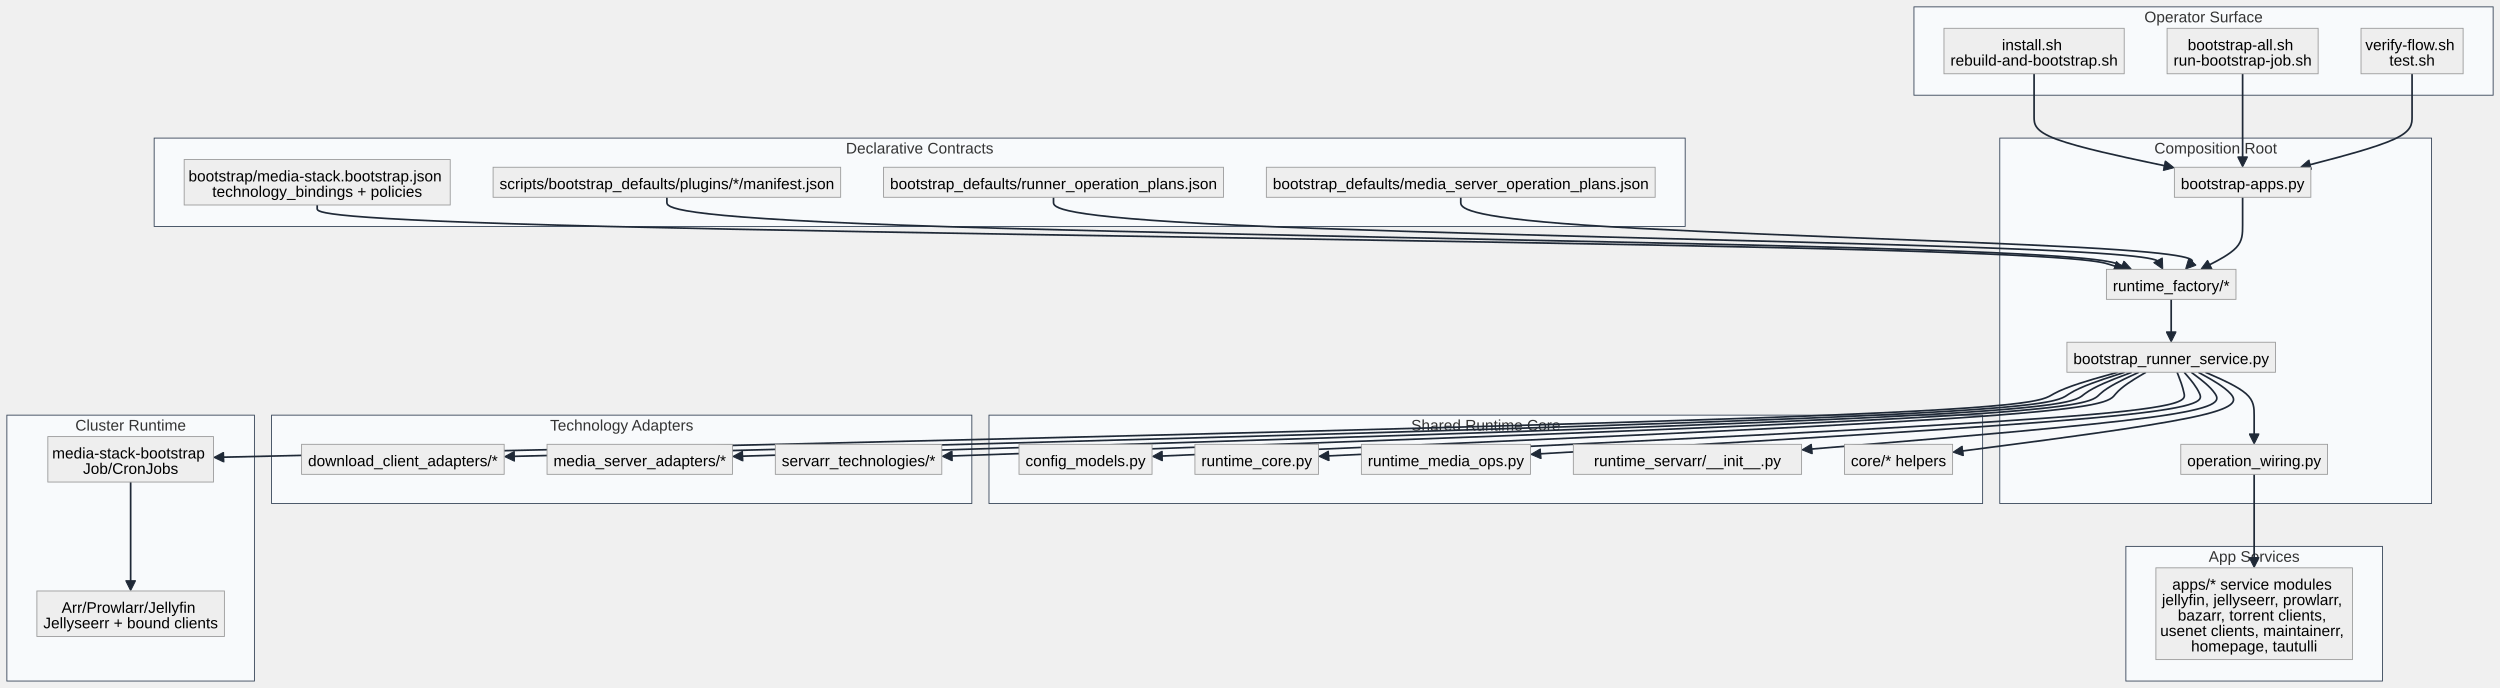
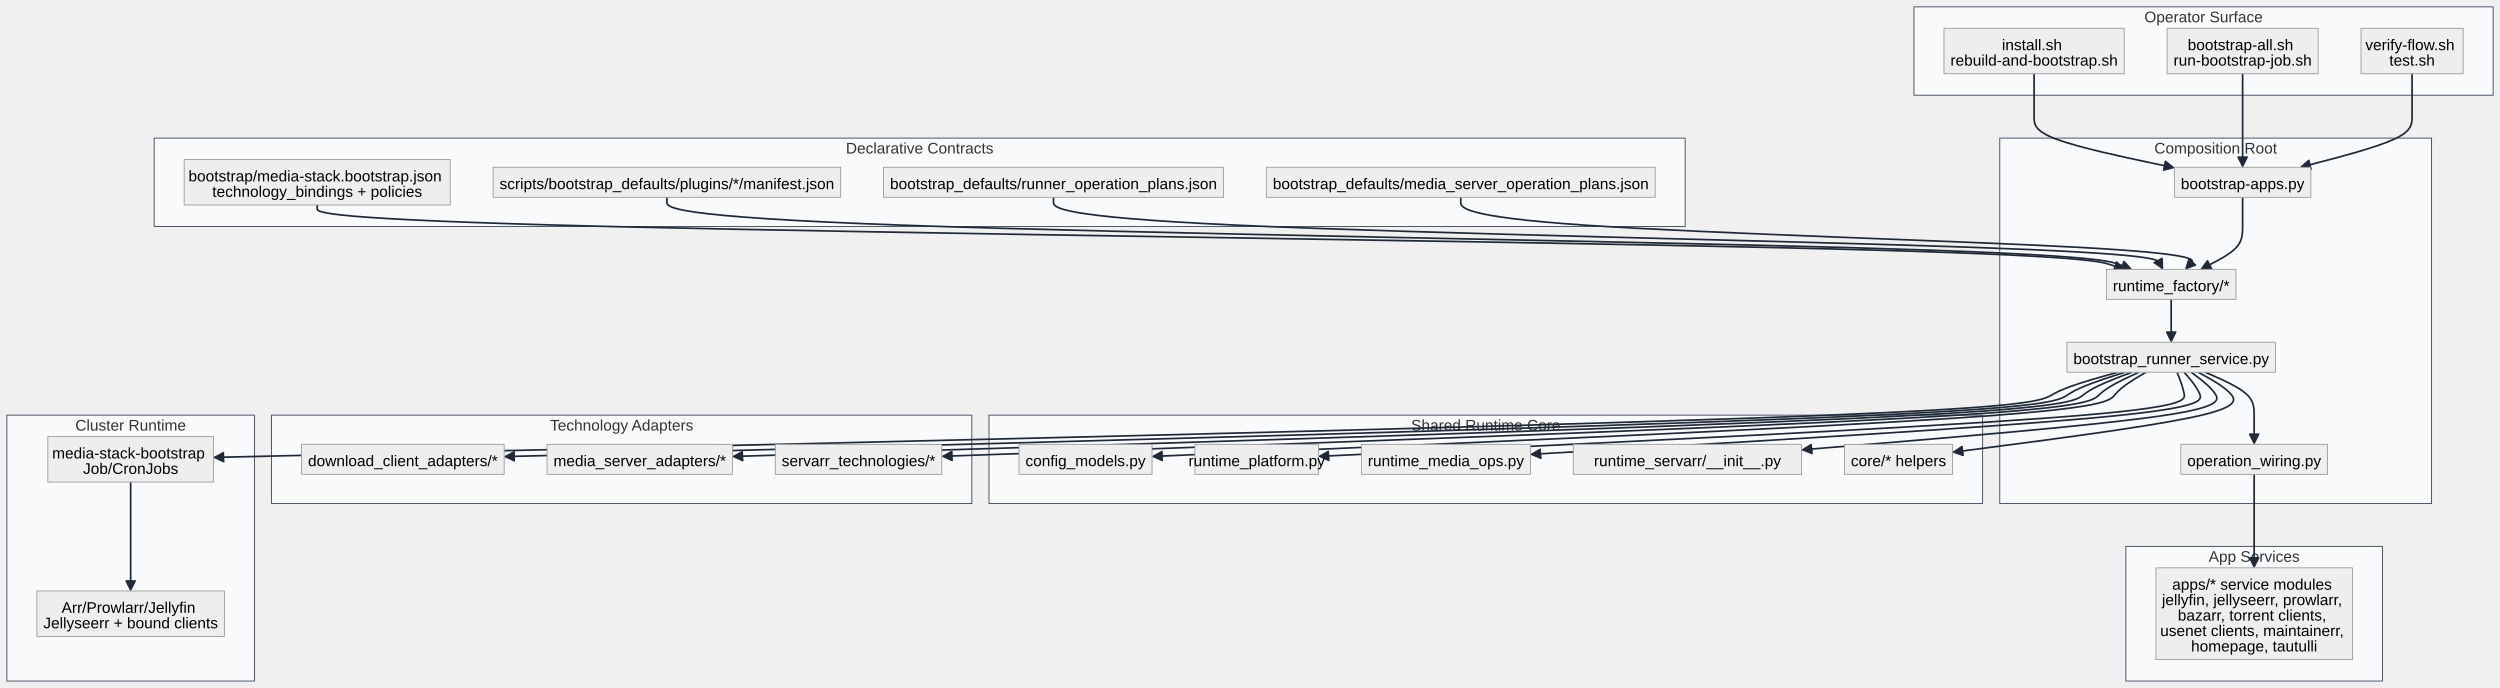
<svg xmlns="http://www.w3.org/2000/svg" id="my-svg" width="100%" style="max-width: 2914.64px; background-color: white;" viewBox="-8 -8 2914.641 802" role="graphics-document document" aria-roledescription="flowchart-v2">
  <style>#my-svg{font-family:"trebuchet ms",verdana,arial,sans-serif;font-size:18px;fill:#000000;}#my-svg .error-icon{fill:#552222;}#my-svg .error-text{fill:#552222;stroke:#552222;}#my-svg .edge-thickness-normal{stroke-width:2px;}#my-svg .edge-thickness-thick{stroke-width:3.5px;}#my-svg .edge-pattern-solid{stroke-dasharray:0;}#my-svg .edge-pattern-dashed{stroke-dasharray:3;}#my-svg .edge-pattern-dotted{stroke-dasharray:2;}#my-svg .marker{fill:#1f2937;stroke:#1f2937;}#my-svg .marker.cross{stroke:#1f2937;}#my-svg svg{font-family:"trebuchet ms",verdana,arial,sans-serif;font-size:18px;}#my-svg .label{font-family:"trebuchet ms",verdana,arial,sans-serif;color:#000000;}#my-svg .cluster-label text{fill:#333;}#my-svg .cluster-label span,#my-svg p{color:#333;}#my-svg .label text,#my-svg span,#my-svg p{fill:#000000;color:#000000;}#my-svg .node rect,#my-svg .node circle,#my-svg .node ellipse,#my-svg .node polygon,#my-svg .node path{fill:#eee;stroke:#999;stroke-width:1px;}#my-svg .flowchart-label text{text-anchor:middle;}#my-svg .node .katex path{fill:#000;stroke:#000;stroke-width:1px;}#my-svg .node .label{text-align:center;}#my-svg .node.clickable{cursor:pointer;}#my-svg .arrowheadPath{fill:#333333;}#my-svg .edgePath .path{stroke:#1f2937;stroke-width:2.0px;}#my-svg .flowchart-link{stroke:#1f2937;fill:none;}#my-svg .edgeLabel{background-color:white;text-align:center;}#my-svg .edgeLabel rect{opacity:0.5;background-color:white;fill:white;}#my-svg .labelBkg{background-color:rgba(255, 255, 255, 0.5);}#my-svg .cluster rect{fill:#f8fafc;stroke:#334155;stroke-width:1px;}#my-svg .cluster text{fill:#333;}#my-svg .cluster span,#my-svg p{color:#333;}#my-svg div.mermaidTooltip{position:absolute;text-align:center;max-width:200px;padding:2px;font-family:"trebuchet ms",verdana,arial,sans-serif;font-size:12px;background:#fef9c3;border:1px solid #707070;border-radius:2px;pointer-events:none;z-index:100;}#my-svg .flowchartTitleText{text-anchor:middle;font-size:18px;fill:#000000;}#my-svg :root{--mermaid-font-family:"trebuchet ms",verdana,arial,sans-serif;}</style>
  <g>
    <marker id="my-svg_flowchart-pointEnd" class="marker flowchart" viewBox="0 0 10 10" refX="6" refY="5" markerUnits="userSpaceOnUse" markerWidth="12" markerHeight="12" orient="auto">
      <path d="M 0 0 L 10 5 L 0 10 z" class="arrowMarkerPath" style="stroke-width: 1; stroke-dasharray: 1, 0;" />
    </marker>
    <marker id="my-svg_flowchart-pointStart" class="marker flowchart" viewBox="0 0 10 10" refX="4.5" refY="5" markerUnits="userSpaceOnUse" markerWidth="12" markerHeight="12" orient="auto">
      <path d="M 0 5 L 10 10 L 10 0 z" class="arrowMarkerPath" style="stroke-width: 1; stroke-dasharray: 1, 0;" />
    </marker>
    <marker id="my-svg_flowchart-circleEnd" class="marker flowchart" viewBox="0 0 10 10" refX="11" refY="5" markerUnits="userSpaceOnUse" markerWidth="11" markerHeight="11" orient="auto">
      <circle cx="5" cy="5" r="5" class="arrowMarkerPath" style="stroke-width: 1; stroke-dasharray: 1, 0;" />
    </marker>
    <marker id="my-svg_flowchart-circleStart" class="marker flowchart" viewBox="0 0 10 10" refX="-1" refY="5" markerUnits="userSpaceOnUse" markerWidth="11" markerHeight="11" orient="auto">
      <circle cx="5" cy="5" r="5" class="arrowMarkerPath" style="stroke-width: 1; stroke-dasharray: 1, 0;" />
    </marker>
    <marker id="my-svg_flowchart-crossEnd" class="marker cross flowchart" viewBox="0 0 11 11" refX="12" refY="5.2" markerUnits="userSpaceOnUse" markerWidth="11" markerHeight="11" orient="auto">
      <path d="M 1,1 l 9,9 M 10,1 l -9,9" class="arrowMarkerPath" style="stroke-width: 2; stroke-dasharray: 1, 0;" />
    </marker>
    <marker id="my-svg_flowchart-crossStart" class="marker cross flowchart" viewBox="0 0 11 11" refX="-1" refY="5.2" markerUnits="userSpaceOnUse" markerWidth="11" markerHeight="11" orient="auto">
      <path d="M 1,1 l 9,9 M 10,1 l -9,9" class="arrowMarkerPath" style="stroke-width: 2; stroke-dasharray: 1, 0;" />
    </marker>
    <g class="root">
      <g class="clusters">
        <g class="cluster default flowchart-label" id="Runtime">
          <rect style="" rx="0" ry="0" x="0" y="476" width="288.609" height="310" />
          <g class="cluster-label" transform="translate(144.3047, 476)">
            <text style="">
              <tspan xml:space="preserve" dy="1em" x="0" class="row">Cluster Runtime</tspan>
            </text>
          </g>
        </g>
        <g class="cluster default flowchart-label" id="AppSvc">
          <rect style="" rx="0" ry="0" x="2470.461" y="629" width="299.125" height="157" />
          <g class="cluster-label" transform="translate(2620.023, 629)">
            <text style="">
              <tspan xml:space="preserve" dy="1em" x="0" class="row">App Services</tspan>
            </text>
          </g>
        </g>
        <g class="cluster default flowchart-label" id="Adapters">
          <rect style="" rx="0" ry="0" x="308.609" y="476" width="816.406" height="103" />
          <g class="cluster-label" transform="translate(716.8125, 476)">
            <text style="">
              <tspan xml:space="preserve" dy="1em" x="0" class="row">Technology Adapters</tspan>
            </text>
          </g>
        </g>
        <g class="cluster default flowchart-label" id="Core">
          <rect style="" rx="0" ry="0" x="1145.016" y="476" width="1158.438" height="103" />
          <g class="cluster-label" transform="translate(1724.234, 476)">
            <text style="">
              <tspan xml:space="preserve" dy="1em" x="0" class="row">Shared Runtime Core</tspan>
            </text>
          </g>
        </g>
        <g class="cluster default flowchart-label" id="Entry">
          <rect style="" rx="0" ry="0" x="2323.453" y="153" width="503.422" height="426" />
          <g class="cluster-label" transform="translate(2575.164, 153)">
            <text style="">
              <tspan xml:space="preserve" dy="1em" x="0" class="row">Composition Root</tspan>
            </text>
          </g>
        </g>
        <g class="cluster default flowchart-label" id="Contracts">
          <rect style="" rx="0" ry="0" x="171.727" y="153" width="1784.953" height="103" />
          <g class="cluster-label" transform="translate(1064.203, 153)">
            <text style="">
              <tspan xml:space="preserve" dy="1em" x="0" class="row">Declarative Contracts</tspan>
            </text>
          </g>
        </g>
        <g class="cluster default flowchart-label" id="Operators">
          <rect style="" rx="0" ry="0" x="2223.391" y="0" width="675.25" height="103" />
          <g class="cluster-label" transform="translate(2561.016, 0)">
            <text style="">
              <tspan xml:space="preserve" dy="1em" x="0" class="row">Operator Surface</tspan>
            </text>
          </g>
        </g>
      </g>
      <g class="edgePaths">
        <path d="M2363.453,78L2363.453,82.167C2363.453,86.333,2363.453,94.667,2363.453,103C2363.453,111.333,2363.453,119.667,2363.453,128C2363.453,136.333,2363.453,144.667,2389.849,154.425C2416.246,164.184,2469.038,175.367,2495.434,180.959L2521.831,186.551" id="L-SH1-MAIN-0" class=" edge-thickness-normal edge-pattern-solid flowchart-link LS-SH1 LE-MAIN" style="fill:none;" marker-end="url(#my-svg_flowchart-pointEnd)" />
        <path d="M2606.563,78L2606.563,82.167C2606.563,86.333,2606.563,94.667,2606.563,103C2606.563,111.333,2606.563,119.667,2606.563,128C2606.563,136.333,2606.563,144.667,2606.563,153.617C2606.563,162.567,2606.563,172.133,2606.563,176.917L2606.563,181.7" id="L-SH2-MAIN-0" class=" edge-thickness-normal edge-pattern-solid flowchart-link LS-SH2 LE-MAIN" style="fill:none;" marker-end="url(#my-svg_flowchart-pointEnd)" />
        <path d="M2804.125,78L2804.125,82.167C2804.125,86.333,2804.125,94.667,2804.125,103C2804.125,111.333,2804.125,119.667,2804.125,128C2804.125,136.333,2804.125,144.667,2783.242,154.277C2762.358,163.888,2720.591,174.775,2699.708,180.219L2678.824,185.663" id="L-SH3-MAIN-0" class=" edge-thickness-normal edge-pattern-solid flowchart-link LS-SH3 LE-MAIN" style="fill:none;" marker-end="url(#my-svg_flowchart-pointEnd)" />
        <path d="M361.805,231L361.805,235.167C361.805,239.333,361.805,247.667,700.127,256C1038.449,264.333,1715.094,272.667,2065.473,280.728C2415.852,288.79,2439.966,296.58,2452.023,300.476L2464.08,304.371" id="L-CFG-RF-0" class=" edge-thickness-normal edge-pattern-solid flowchart-link LS-CFG LE-RF" style="fill:none;" marker-end="url(#my-svg_flowchart-pointEnd)" />
        <path d="M769.492,222L769.492,227.667C769.492,233.333,769.492,244.667,1043.2,254.5C1316.908,264.333,1864.323,272.667,2148.142,280.686C2431.961,288.704,2452.183,296.409,2462.295,300.261L2472.406,304.113" id="L-PM-RF-0" class=" edge-thickness-normal edge-pattern-solid flowchart-link LS-PM LE-RF" style="fill:none;" marker-end="url(#my-svg_flowchart-pointEnd)" />
        <path d="M1220.242,222L1220.242,227.667C1220.242,233.333,1220.242,244.667,1433.539,254.5C1646.836,264.333,2073.43,272.667,2288.584,280.225C2503.738,287.784,2507.452,294.567,2509.309,297.959L2511.166,301.351" id="L-RPLAN-RF-0" class=" edge-thickness-normal edge-pattern-solid flowchart-link LS-RPLAN LE-RF" style="fill:none;" marker-end="url(#my-svg_flowchart-pointEnd)" />
        <path d="M1695.031,222L1695.031,227.667C1695.031,233.333,1695.031,244.667,1839.742,254.5C1984.452,264.333,2273.872,272.667,2415.267,280.357C2556.661,288.047,2550.028,295.094,2546.712,298.617L2543.396,302.141" id="L-MPLAN-RF-0" class=" edge-thickness-normal edge-pattern-solid flowchart-link LS-MPLAN LE-RF" style="fill:none;" marker-end="url(#my-svg_flowchart-pointEnd)" />
        <path d="M2606.563,222L2606.563,227.667C2606.563,233.333,2606.563,244.667,2606.563,254.5C2606.563,264.333,2606.563,272.667,2599.186,280.598C2591.809,288.53,2577.055,296.06,2569.678,299.826L2562.301,303.591" id="L-MAIN-RF-0" class=" edge-thickness-normal edge-pattern-solid flowchart-link LS-MAIN LE-RF" style="fill:none;" marker-end="url(#my-svg_flowchart-pointEnd)" />
        <path d="M2523.293,341L2523.293,345.167C2523.293,349.333,2523.293,357.667,2523.293,365.117C2523.293,372.567,2523.293,379.133,2523.293,382.417L2523.293,385.7" id="L-RF-RUN-0" class=" edge-thickness-normal edge-pattern-solid flowchart-link LS-RF LE-RUN" style="fill:none;" marker-end="url(#my-svg_flowchart-pointEnd)" />
        <path d="M2563.123,426L2572.607,430.167C2582.09,434.333,2601.057,442.667,2610.54,451C2620.023,459.333,2620.023,467.667,2620.023,476.617C2620.023,485.567,2620.023,495.133,2620.023,499.917L2620.023,504.7" id="L-RUN-WIRE-0" class=" edge-thickness-normal edge-pattern-solid flowchart-link LS-RUN LE-WIRE" style="fill:none;" marker-end="url(#my-svg_flowchart-pointEnd)" />
        <path d="M2493.829,426L2486.814,430.167C2479.799,434.333,2465.769,442.667,2458.753,451C2451.738,459.333,2451.738,467.667,2266.516,479.821C2081.294,491.976,1710.849,507.952,1525.627,515.939L1340.404,523.927" id="L-RUN-CFGM-0" class=" edge-thickness-normal edge-pattern-solid flowchart-link LS-RUN LE-CFGM" style="fill:none;" marker-end="url(#my-svg_flowchart-pointEnd)" />
        <path d="M2530.182,426L2531.822,430.167C2533.462,434.333,2536.743,442.667,2538.383,451C2540.023,459.333,2540.023,467.667,2372.431,479.804C2204.838,491.941,1869.652,507.882,1702.059,515.852L1534.466,523.823" id="L-RUN-CORE_RT-0" class=" edge-thickness-normal edge-pattern-solid flowchart-link LS-RUN LE-CORE_RT" style="fill:none;" marker-end="url(#my-svg_flowchart-pointEnd)" />
        <path d="M2538.417,426L2542.018,430.167C2545.619,434.333,2552.821,442.667,2556.422,451C2560.023,459.333,2560.023,467.667,2430.282,479.406C2300.54,491.146,2041.056,506.292,1911.314,513.865L1781.572,521.438" id="L-RUN-MED-0" class=" edge-thickness-normal edge-pattern-solid flowchart-link LS-RUN LE-MED" style="fill:none;" marker-end="url(#my-svg_flowchart-pointEnd)" />
        <path d="M2546.653,426L2552.214,430.167C2557.776,434.333,2568.9,442.667,2574.462,451C2580.023,459.333,2580.023,467.667,2499.632,478.504C2419.24,489.341,2258.456,502.681,2178.064,509.352L2097.672,516.022" id="L-RUN-ARR-0" class=" edge-thickness-normal edge-pattern-solid flowchart-link LS-RUN LE-ARR" style="fill:none;" marker-end="url(#my-svg_flowchart-pointEnd)" />
        <path d="M2554.888,426L2562.41,430.167C2569.933,434.333,2584.978,442.667,2592.501,451C2600.023,459.333,2600.023,467.667,2545.638,478.931C2491.252,490.196,2382.48,504.392,2328.094,511.49L2273.709,518.588" id="L-RUN-LIB-0" class=" edge-thickness-normal edge-pattern-solid flowchart-link LS-RUN LE-LIB" style="fill:none;" marker-end="url(#my-svg_flowchart-pointEnd)" />
        <path d="M2469.123,426L2456.226,430.167C2443.328,434.333,2417.533,442.667,2404.636,451C2391.738,459.333,2391.738,467.667,2090.628,479.868C1789.519,492.069,1187.299,508.138,886.189,516.173L585.079,524.208" id="L-RUN-DL-0" class=" edge-thickness-normal edge-pattern-solid flowchart-link LS-RUN LE-DL" style="fill:none;" marker-end="url(#my-svg_flowchart-pointEnd)" />
        <path d="M2477.359,426L2466.422,430.167C2455.485,434.333,2433.612,442.667,2422.675,451C2411.738,459.333,2411.738,467.667,2151.649,479.835C1891.56,492.004,1371.382,508.008,1111.293,516.01L851.204,524.012" id="L-RUN-MS-0" class=" edge-thickness-normal edge-pattern-solid flowchart-link LS-RUN LE-MS" style="fill:none;" marker-end="url(#my-svg_flowchart-pointEnd)" />
        <path d="M2485.594,426L2476.618,430.167C2467.642,434.333,2449.69,442.667,2440.714,451C2431.738,459.333,2431.738,467.667,2209.001,479.806C1986.263,491.945,1540.788,507.891,1318.05,515.864L1095.312,523.836" id="L-RUN-SA-0" class=" edge-thickness-normal edge-pattern-solid flowchart-link LS-RUN LE-SA" style="fill:none;" marker-end="url(#my-svg_flowchart-pointEnd)" />
        <path d="M2620.023,545L2620.023,550.667C2620.023,556.333,2620.023,567.667,2620.023,577.5C2620.023,587.333,2620.023,595.667,2620.023,604C2620.023,612.333,2620.023,620.667,2620.023,628.117C2620.023,635.567,2620.023,642.133,2620.023,645.417L2620.023,648.7" id="L-WIRE-APPMOD-0" class=" edge-thickness-normal edge-pattern-solid flowchart-link LS-WIRE LE-APPMOD" style="fill:none;" marker-end="url(#my-svg_flowchart-pointEnd)" />
        <path d="M2460.888,426L2446.03,430.167C2431.171,434.333,2401.455,442.667,2386.597,451C2371.738,459.333,2371.738,467.667,2017.472,480.024C1663.206,492.382,954.674,508.764,600.408,516.955L246.142,525.145" id="L-RUN-JOB-0" class=" edge-thickness-normal edge-pattern-solid flowchart-link LS-RUN LE-JOB" style="fill:none;" marker-end="url(#my-svg_flowchart-pointEnd)" />
        <path d="M144.305,554L144.305,558.167C144.305,562.333,144.305,570.667,144.305,579C144.305,587.333,144.305,595.667,144.305,604C144.305,612.333,144.305,620.667,144.305,632.617C144.305,644.567,144.305,660.133,144.305,667.917L144.305,675.7" id="L-JOB-APPS-0" class=" edge-thickness-normal edge-pattern-solid flowchart-link LS-JOB LE-APPS" style="fill:none;" marker-end="url(#my-svg_flowchart-pointEnd)" />
      </g>
      <g class="edgeLabels">
        <g class="edgeLabel">
          <g class="label" transform="translate(0, 0)">
            <rect rx="0" ry="0" width="0" height="0" />
            <text style="">
              <tspan xml:space="preserve" dy="1em" x="0" class="row" />
            </text>
          </g>
        </g>
        <g class="edgeLabel">
          <g class="label" transform="translate(0, 0)">
            <rect rx="0" ry="0" width="0" height="0" />
            <text style="">
              <tspan xml:space="preserve" dy="1em" x="0" class="row" />
            </text>
          </g>
        </g>
        <g class="edgeLabel">
          <g class="label" transform="translate(0, 0)">
            <rect rx="0" ry="0" width="0" height="0" />
            <text style="">
              <tspan xml:space="preserve" dy="1em" x="0" class="row" />
            </text>
          </g>
        </g>
        <g class="edgeLabel">
          <g class="label" transform="translate(0, 0)">
            <rect rx="0" ry="0" width="0" height="0" />
            <text style="">
              <tspan xml:space="preserve" dy="1em" x="0" class="row" />
            </text>
          </g>
        </g>
        <g class="edgeLabel">
          <g class="label" transform="translate(0, 0)">
            <rect rx="0" ry="0" width="0" height="0" />
            <text style="">
              <tspan xml:space="preserve" dy="1em" x="0" class="row" />
            </text>
          </g>
        </g>
        <g class="edgeLabel">
          <g class="label" transform="translate(0, 0)">
            <rect rx="0" ry="0" width="0" height="0" />
            <text style="">
              <tspan xml:space="preserve" dy="1em" x="0" class="row" />
            </text>
          </g>
        </g>
        <g class="edgeLabel">
          <g class="label" transform="translate(0, 0)">
            <rect rx="0" ry="0" width="0" height="0" />
            <text style="">
              <tspan xml:space="preserve" dy="1em" x="0" class="row" />
            </text>
          </g>
        </g>
        <g class="edgeLabel">
          <g class="label" transform="translate(0, 0)">
            <rect rx="0" ry="0" width="0" height="0" />
            <text style="">
              <tspan xml:space="preserve" dy="1em" x="0" class="row" />
            </text>
          </g>
        </g>
        <g class="edgeLabel">
          <g class="label" transform="translate(0, 0)">
            <rect rx="0" ry="0" width="0" height="0" />
            <text style="">
              <tspan xml:space="preserve" dy="1em" x="0" class="row" />
            </text>
          </g>
        </g>
        <g class="edgeLabel">
          <g class="label" transform="translate(0, 0)">
            <rect rx="0" ry="0" width="0" height="0" />
            <text style="">
              <tspan xml:space="preserve" dy="1em" x="0" class="row" />
            </text>
          </g>
        </g>
        <g class="edgeLabel">
          <g class="label" transform="translate(0, 0)">
            <rect rx="0" ry="0" width="0" height="0" />
            <text style="">
              <tspan xml:space="preserve" dy="1em" x="0" class="row" />
            </text>
          </g>
        </g>
        <g class="edgeLabel">
          <g class="label" transform="translate(0, 0)">
            <rect rx="0" ry="0" width="0" height="0" />
            <text style="">
              <tspan xml:space="preserve" dy="1em" x="0" class="row" />
            </text>
          </g>
        </g>
        <g class="edgeLabel">
          <g class="label" transform="translate(0, 0)">
            <rect rx="0" ry="0" width="0" height="0" />
            <text style="">
              <tspan xml:space="preserve" dy="1em" x="0" class="row" />
            </text>
          </g>
        </g>
        <g class="edgeLabel">
          <g class="label" transform="translate(0, 0)">
            <rect rx="0" ry="0" width="0" height="0" />
            <text style="">
              <tspan xml:space="preserve" dy="1em" x="0" class="row" />
            </text>
          </g>
        </g>
        <g class="edgeLabel">
          <g class="label" transform="translate(0, 0)">
            <rect rx="0" ry="0" width="0" height="0" />
            <text style="">
              <tspan xml:space="preserve" dy="1em" x="0" class="row" />
            </text>
          </g>
        </g>
        <g class="edgeLabel">
          <g class="label" transform="translate(0, 0)">
            <rect rx="0" ry="0" width="0" height="0" />
            <text style="">
              <tspan xml:space="preserve" dy="1em" x="0" class="row" />
            </text>
          </g>
        </g>
        <g class="edgeLabel">
          <g class="label" transform="translate(0, 0)">
            <rect rx="0" ry="0" width="0" height="0" />
            <text style="">
              <tspan xml:space="preserve" dy="1em" x="0" class="row" />
            </text>
          </g>
        </g>
        <g class="edgeLabel">
          <g class="label" transform="translate(0, 0)">
            <rect rx="0" ry="0" width="0" height="0" />
            <text style="">
              <tspan xml:space="preserve" dy="1em" x="0" class="row" />
            </text>
          </g>
        </g>
        <g class="edgeLabel">
          <g class="label" transform="translate(0, 0)">
            <rect rx="0" ry="0" width="0" height="0" />
            <text style="">
              <tspan xml:space="preserve" dy="1em" x="0" class="row" />
            </text>
          </g>
        </g>
        <g class="edgeLabel">
          <g class="label" transform="translate(0, 0)">
            <rect rx="0" ry="0" width="0" height="0" />
            <text style="">
              <tspan xml:space="preserve" dy="1em" x="0" class="row" />
            </text>
          </g>
        </g>
        <g class="edgeLabel">
          <g class="label" transform="translate(0, 0)">
            <rect rx="0" ry="0" width="0" height="0" />
            <text style="">
              <tspan xml:space="preserve" dy="1em" x="0" class="row" />
            </text>
          </g>
        </g>
      </g>
      <g class="nodes">
        <g class="node default default flowchart-label" id="flowchart-JOB-20" data-node="true" data-id="JOB" transform="translate(144.3047, 527.5)">
          <rect class="basic label-container" style="" rx="0" ry="0" x="-96.539" y="-26.5" width="193.078" height="53" />
          <g class="label" style="" transform="translate(0, -19)">
            <rect />
            <text style="">
              <tspan xml:space="preserve" dy="1em" x="0" class="row">media-stack-bootstrap</tspan>
              <tspan xml:space="preserve" dy="1em" x="0" class="row">Job/CronJobs</tspan>
            </text>
          </g>
        </g>
        <g class="node default default flowchart-label" id="flowchart-APPS-21" data-node="true" data-id="APPS" transform="translate(144.3047, 707.5)">
          <rect class="basic label-container" style="" rx="0" ry="0" x="-109.305" y="-26.5" width="218.609" height="53" />
          <g class="label" style="" transform="translate(0, -19)">
            <rect />
            <text style="">
              <tspan xml:space="preserve" dy="1em" x="0" class="row">Arr/Prowlarr/Jellyfin</tspan>
              <tspan xml:space="preserve" dy="1em" x="0" class="row">Jellyseerr + bound clients</tspan>
            </text>
          </g>
        </g>
        <g class="node default default flowchart-label" id="flowchart-APPMOD-19" data-node="true" data-id="APPMOD" transform="translate(2620.023, 707.5)">
          <rect class="basic label-container" style="" rx="0" ry="0" x="-114.562" y="-53.5" width="229.125" height="107" />
          <g class="label" style="" transform="translate(0, -46)">
            <rect />
            <text style="">
              <tspan xml:space="preserve" dy="1em" x="0" class="row">apps/* service modules</tspan>
              <tspan xml:space="preserve" dy="1em" x="0" class="row">jellyfin, jellyseerr, prowlarr,</tspan>
              <tspan xml:space="preserve" dy="1em" x="0" class="row">bazarr, torrent clients,</tspan>
              <tspan xml:space="preserve" dy="1em" x="0" class="row">usenet clients, maintainerr,</tspan>
              <tspan xml:space="preserve" dy="1em" x="0" class="row">homepage, tautulli</tspan>
            </text>
          </g>
        </g>
        <g class="node default default flowchart-label" id="flowchart-DL-16" data-node="true" data-id="DL" transform="translate(461.6953, 527.5)">
          <rect class="basic label-container" style="" rx="0" ry="0" x="-118.086" y="-17.5" width="236.172" height="35" />
          <g class="label" style="" transform="translate(0, -10)">
            <rect />
            <text style="">
              <tspan xml:space="preserve" dy="1em" x="0" class="row">download_client_adapters/*</tspan>
            </text>
          </g>
        </g>
        <g class="node default default flowchart-label" id="flowchart-MS-17" data-node="true" data-id="MS" transform="translate(737.8438, 527.5)">
          <rect class="basic label-container" style="" rx="0" ry="0" x="-108.062" y="-17.5" width="216.125" height="35" />
          <g class="label" style="" transform="translate(0, -10)">
            <rect />
            <text style="">
              <tspan xml:space="preserve" dy="1em" x="0" class="row">media_server_adapters/*</tspan>
            </text>
          </g>
        </g>
        <g class="node default default flowchart-label" id="flowchart-SA-18" data-node="true" data-id="SA" transform="translate(992.9609, 527.5)">
          <rect class="basic label-container" style="" rx="0" ry="0" x="-97.055" y="-17.5" width="194.109" height="35" />
          <g class="label" style="" transform="translate(0, -10)">
            <rect />
            <text style="">
              <tspan xml:space="preserve" dy="1em" x="0" class="row">servarr_technologies/*</tspan>
            </text>
          </g>
        </g>
        <g class="node default default flowchart-label" id="flowchart-CFGM-11" data-node="true" data-id="CFGM" transform="translate(1257.562, 527.5)">
          <rect class="basic label-container" style="" rx="0" ry="0" x="-77.547" y="-17.5" width="155.094" height="35" />
          <g class="label" style="" transform="translate(0, -10)">
            <rect />
            <text style="">
              <tspan xml:space="preserve" dy="1em" x="0" class="row">config_models.py</tspan>
            </text>
          </g>
        </g>
        <g class="node default default flowchart-label" id="flowchart-CORE_RT-12" data-node="true" data-id="CORE_RT" transform="translate(1457.141, 527.5)">
          <rect class="basic label-container" style="" rx="0" ry="0" x="-72.031" y="-17.5" width="144.062" height="35" />
          <g class="label" style="" transform="translate(0, -10)">
            <rect />
            <text style="">
-               <tspan xml:space="preserve" dy="1em" x="0" class="row">runtime_core.py</tspan>
+               <tspan xml:space="preserve" dy="1em" x="0" class="row">runtime_platform.py</tspan>
            </text>
          </g>
        </g>
        <g class="node default default flowchart-label" id="flowchart-MED-13" data-node="true" data-id="MED" transform="translate(1677.727, 527.5)">
          <rect class="basic label-container" style="" rx="0" ry="0" x="-98.555" y="-17.5" width="197.109" height="35" />
          <g class="label" style="" transform="translate(0, -10)">
            <rect />
            <text style="">
              <tspan xml:space="preserve" dy="1em" x="0" class="row">runtime_media_ops.py</tspan>
            </text>
          </g>
        </g>
        <g class="node default default flowchart-label" id="flowchart-ARR-14" data-node="true" data-id="ARR" transform="translate(1959.336, 527.5)">
          <rect class="basic label-container" style="" rx="0" ry="0" x="-133.055" y="-17.5" width="266.109" height="35" />
          <g class="label" style="" transform="translate(0, -10)">
            <rect />
            <text style="">
              <tspan xml:space="preserve" dy="1em" x="0" class="row">runtime_servarr/__init__.py</tspan>
            </text>
          </g>
        </g>
        <g class="node default default flowchart-label" id="flowchart-LIB-15" data-node="true" data-id="LIB" transform="translate(2205.422, 527.5)">
          <rect class="basic label-container" style="" rx="0" ry="0" x="-63.031" y="-17.5" width="126.062" height="35" />
          <g class="label" style="" transform="translate(0, -10)">
            <rect />
            <text style="">
              <tspan xml:space="preserve" dy="1em" x="0" class="row">core/* helpers</tspan>
            </text>
          </g>
        </g>
        <g class="node default default flowchart-label" id="flowchart-MAIN-7" data-node="true" data-id="MAIN" transform="translate(2606.562, 204.5)">
          <rect class="basic label-container" style="" rx="0" ry="0" x="-79.547" y="-17.5" width="159.094" height="35" />
          <g class="label" style="" transform="translate(0, -10)">
            <rect />
            <text style="">
              <tspan xml:space="preserve" dy="1em" x="0" class="row">bootstrap-apps.py</tspan>
            </text>
          </g>
        </g>
        <g class="node default default flowchart-label" id="flowchart-RF-8" data-node="true" data-id="RF" transform="translate(2523.293, 323.5)">
          <rect class="basic label-container" style="" rx="0" ry="0" x="-75.531" y="-17.5" width="151.062" height="35" />
          <g class="label" style="" transform="translate(0, -10)">
            <rect />
            <text style="">
              <tspan xml:space="preserve" dy="1em" x="0" class="row">runtime_factory/*</tspan>
            </text>
          </g>
        </g>
        <g class="node default default flowchart-label" id="flowchart-RUN-9" data-node="true" data-id="RUN" transform="translate(2523.293, 408.5)">
          <rect class="basic label-container" style="" rx="0" ry="0" x="-121.57" y="-17.5" width="243.141" height="35" />
          <g class="label" style="" transform="translate(0, -10)">
            <rect />
            <text style="">
              <tspan xml:space="preserve" dy="1em" x="0" class="row">bootstrap_runner_service.py</tspan>
            </text>
          </g>
        </g>
        <g class="node default default flowchart-label" id="flowchart-WIRE-10" data-node="true" data-id="WIRE" transform="translate(2620.023, 527.5)">
          <rect class="basic label-container" style="" rx="0" ry="0" x="-85.547" y="-17.5" width="171.094" height="35" />
          <g class="label" style="" transform="translate(0, -10)">
            <rect />
            <text style="">
              <tspan xml:space="preserve" dy="1em" x="0" class="row">operation_wiring.py</tspan>
            </text>
          </g>
        </g>
        <g class="node default default flowchart-label" id="flowchart-CFG-3" data-node="true" data-id="CFG" transform="translate(361.8047, 204.5)">
          <rect class="basic label-container" style="" rx="0" ry="0" x="-155.078" y="-26.5" width="310.156" height="53" />
          <g class="label" style="" transform="translate(0, -19)">
            <rect />
            <text style="">
              <tspan xml:space="preserve" dy="1em" x="0" class="row">bootstrap/media-stack.bootstrap.json</tspan>
              <tspan xml:space="preserve" dy="1em" x="0" class="row">technology_bindings + policies</tspan>
            </text>
          </g>
        </g>
        <g class="node default default flowchart-label" id="flowchart-PM-4" data-node="true" data-id="PM" transform="translate(769.4922, 204.5)">
          <rect class="basic label-container" style="" rx="0" ry="0" x="-202.609" y="-17.5" width="405.219" height="35" />
          <g class="label" style="" transform="translate(0, -10)">
            <rect />
            <text style="">
              <tspan xml:space="preserve" dy="1em" x="0" class="row">scripts/bootstrap_defaults/plugins/*/manifest.json</tspan>
            </text>
          </g>
        </g>
        <g class="node default default flowchart-label" id="flowchart-RPLAN-5" data-node="true" data-id="RPLAN" transform="translate(1220.242, 204.5)">
          <rect class="basic label-container" style="" rx="0" ry="0" x="-198.141" y="-17.5" width="396.281" height="35" />
          <g class="label" style="" transform="translate(0, -10)">
            <rect />
            <text style="">
              <tspan xml:space="preserve" dy="1em" x="0" class="row">bootstrap_defaults/runner_operation_plans.json</tspan>
            </text>
          </g>
        </g>
        <g class="node default default flowchart-label" id="flowchart-MPLAN-6" data-node="true" data-id="MPLAN" transform="translate(1695.031, 204.5)">
          <rect class="basic label-container" style="" rx="0" ry="0" x="-226.648" y="-17.5" width="453.297" height="35" />
          <g class="label" style="" transform="translate(0, -10)">
            <rect />
            <text style="">
              <tspan xml:space="preserve" dy="1em" x="0" class="row">bootstrap_defaults/media_server_operation_plans.json</tspan>
            </text>
          </g>
        </g>
        <g class="node default default flowchart-label" id="flowchart-SH1-0" data-node="true" data-id="SH1" transform="translate(2363.453, 51.5)">
          <rect class="basic label-container" style="" rx="0" ry="0" x="-105.062" y="-26.5" width="210.125" height="53" />
          <g class="label" style="" transform="translate(0, -19)">
            <rect />
            <text style="">
              <tspan xml:space="preserve" dy="1em" x="0" class="row">install.sh</tspan>
              <tspan xml:space="preserve" dy="1em" x="0" class="row">rebuild-and-bootstrap.sh</tspan>
            </text>
          </g>
        </g>
        <g class="node default default flowchart-label" id="flowchart-SH2-1" data-node="true" data-id="SH2" transform="translate(2606.562, 51.5)">
          <rect class="basic label-container" style="" rx="0" ry="0" x="-88.047" y="-26.5" width="176.094" height="53" />
          <g class="label" style="" transform="translate(0, -19)">
            <rect />
            <text style="">
              <tspan xml:space="preserve" dy="1em" x="0" class="row">bootstrap-all.sh</tspan>
              <tspan xml:space="preserve" dy="1em" x="0" class="row">run-bootstrap-job.sh</tspan>
            </text>
          </g>
        </g>
        <g class="node default default flowchart-label" id="flowchart-SH3-2" data-node="true" data-id="SH3" transform="translate(2804.125, 51.5)">
          <rect class="basic label-container" style="" rx="0" ry="0" x="-59.516" y="-26.5" width="119.031" height="53" />
          <g class="label" style="" transform="translate(0, -19)">
            <rect />
            <text style="">
              <tspan xml:space="preserve" dy="1em" x="0" class="row">verify-flow.sh</tspan>
              <tspan xml:space="preserve" dy="1em" x="0" class="row">test.sh</tspan>
            </text>
          </g>
        </g>
      </g>
    </g>
  </g>
</svg>
